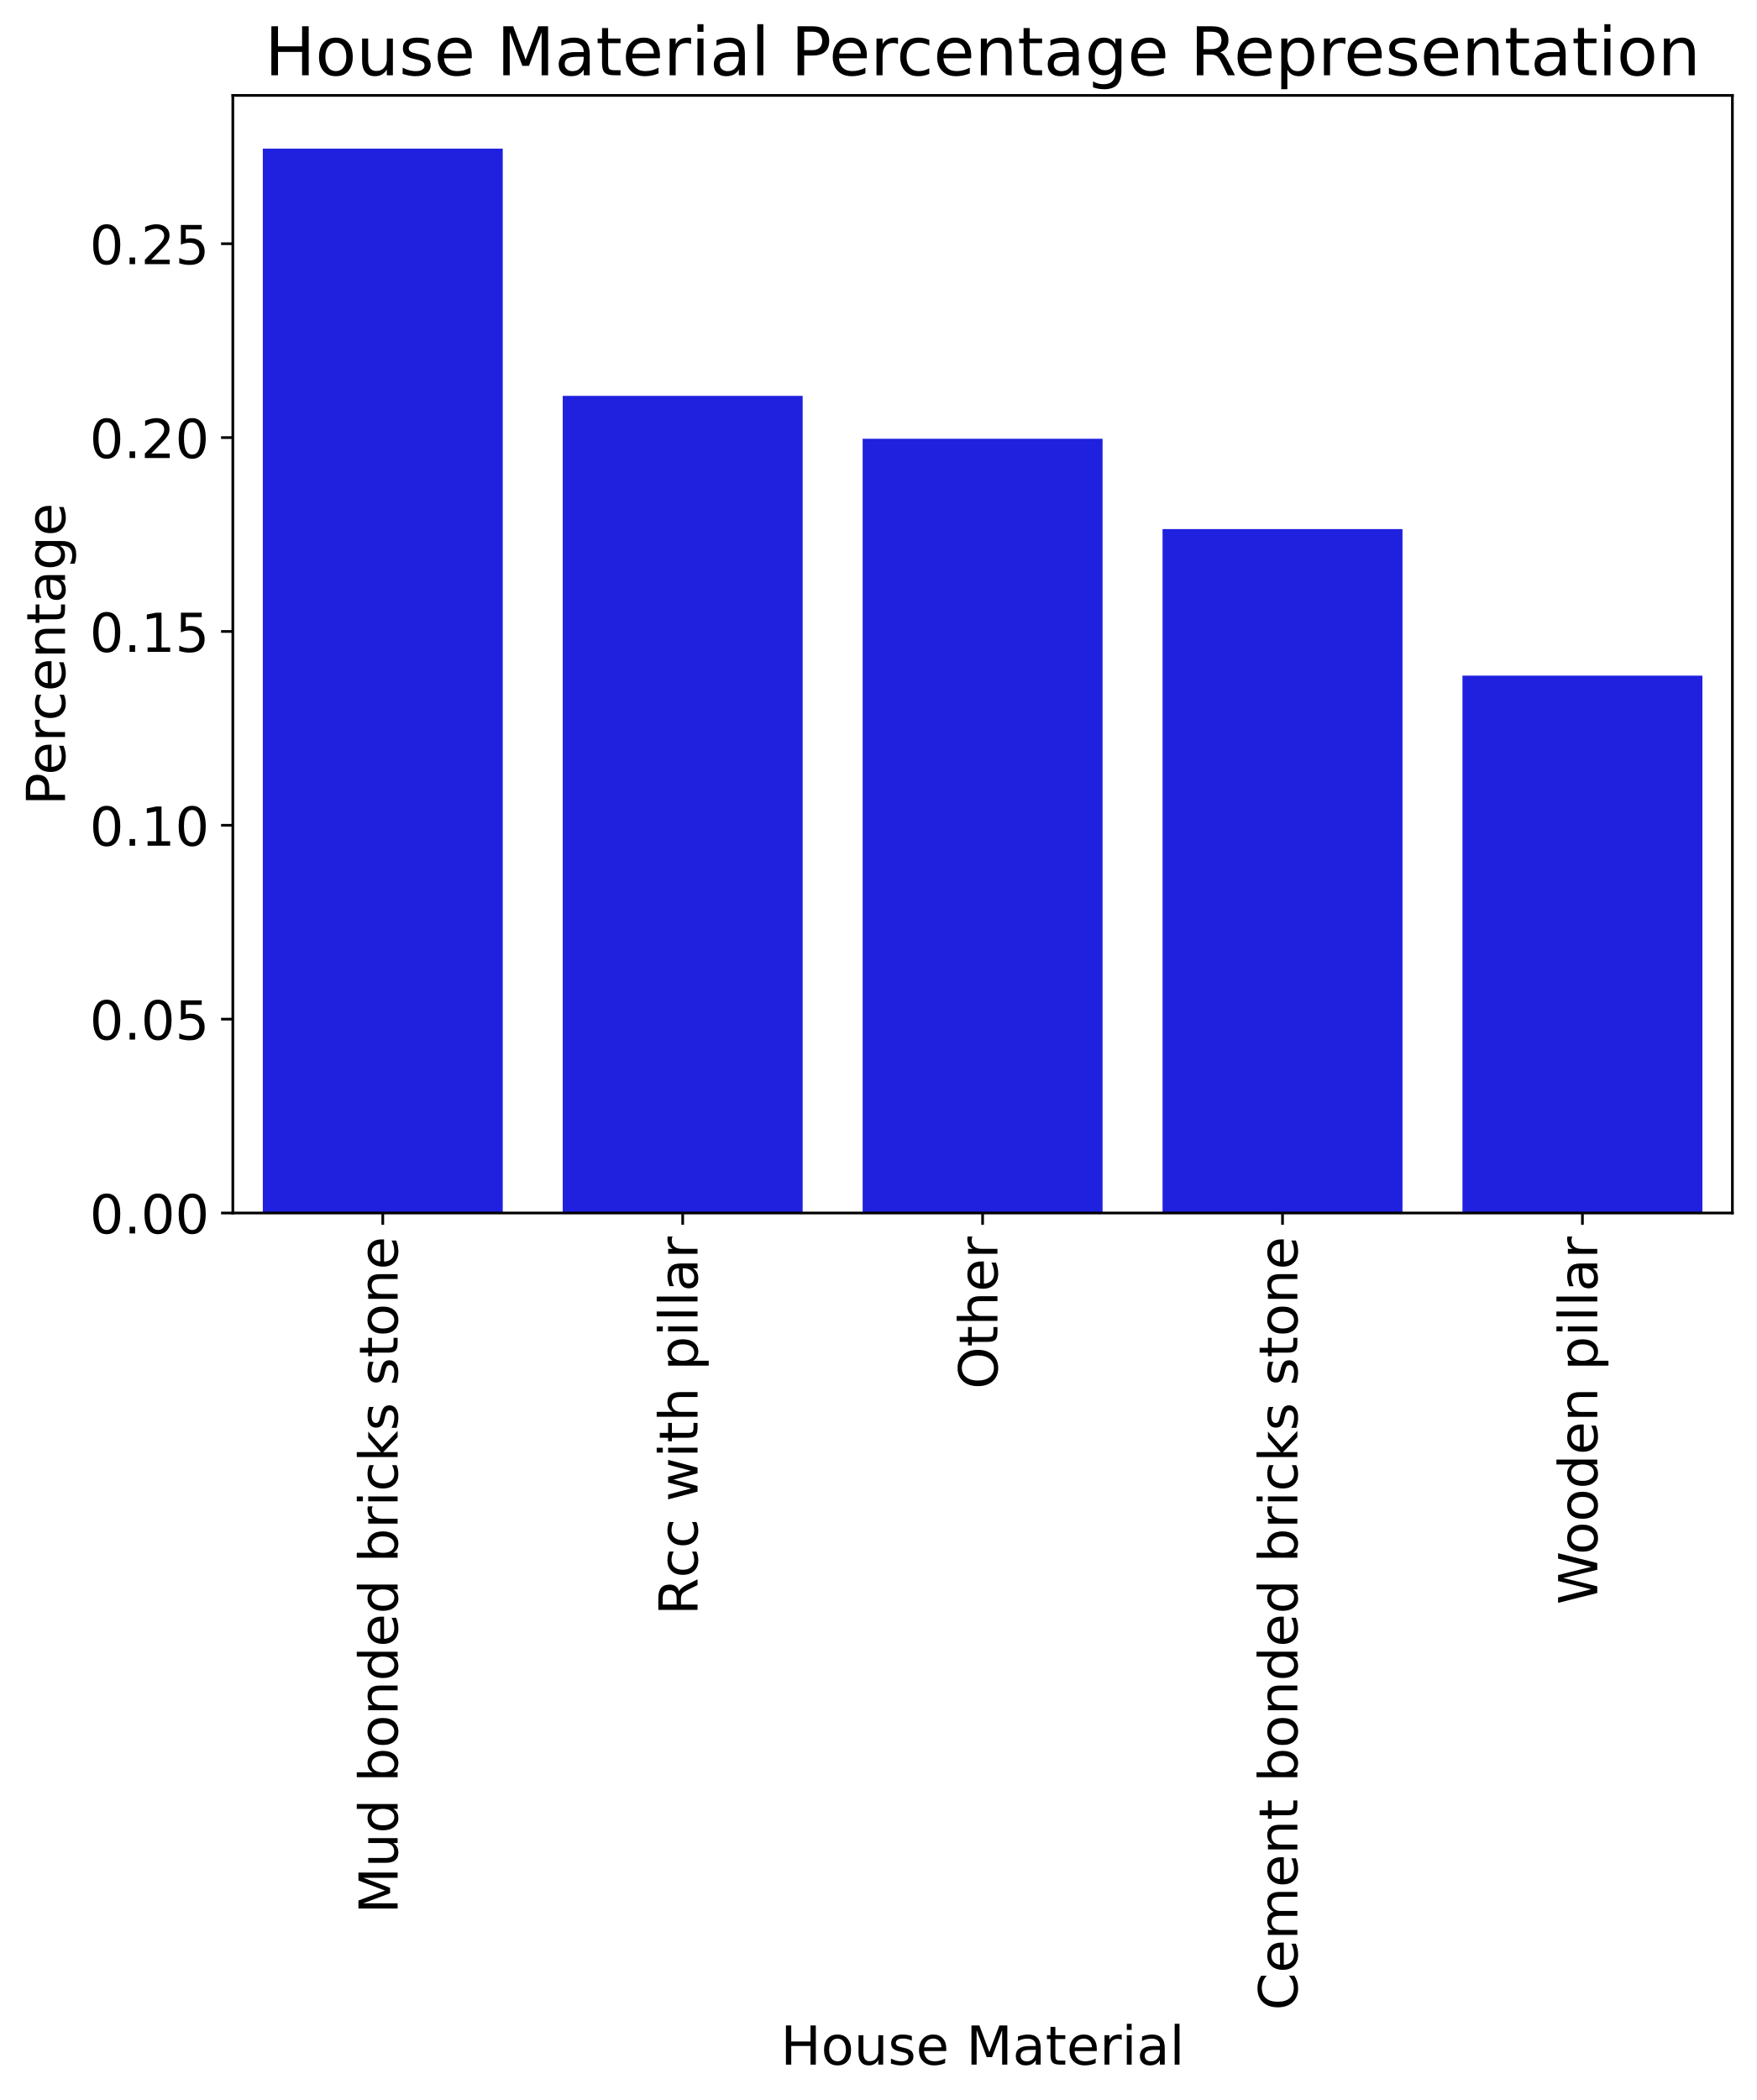
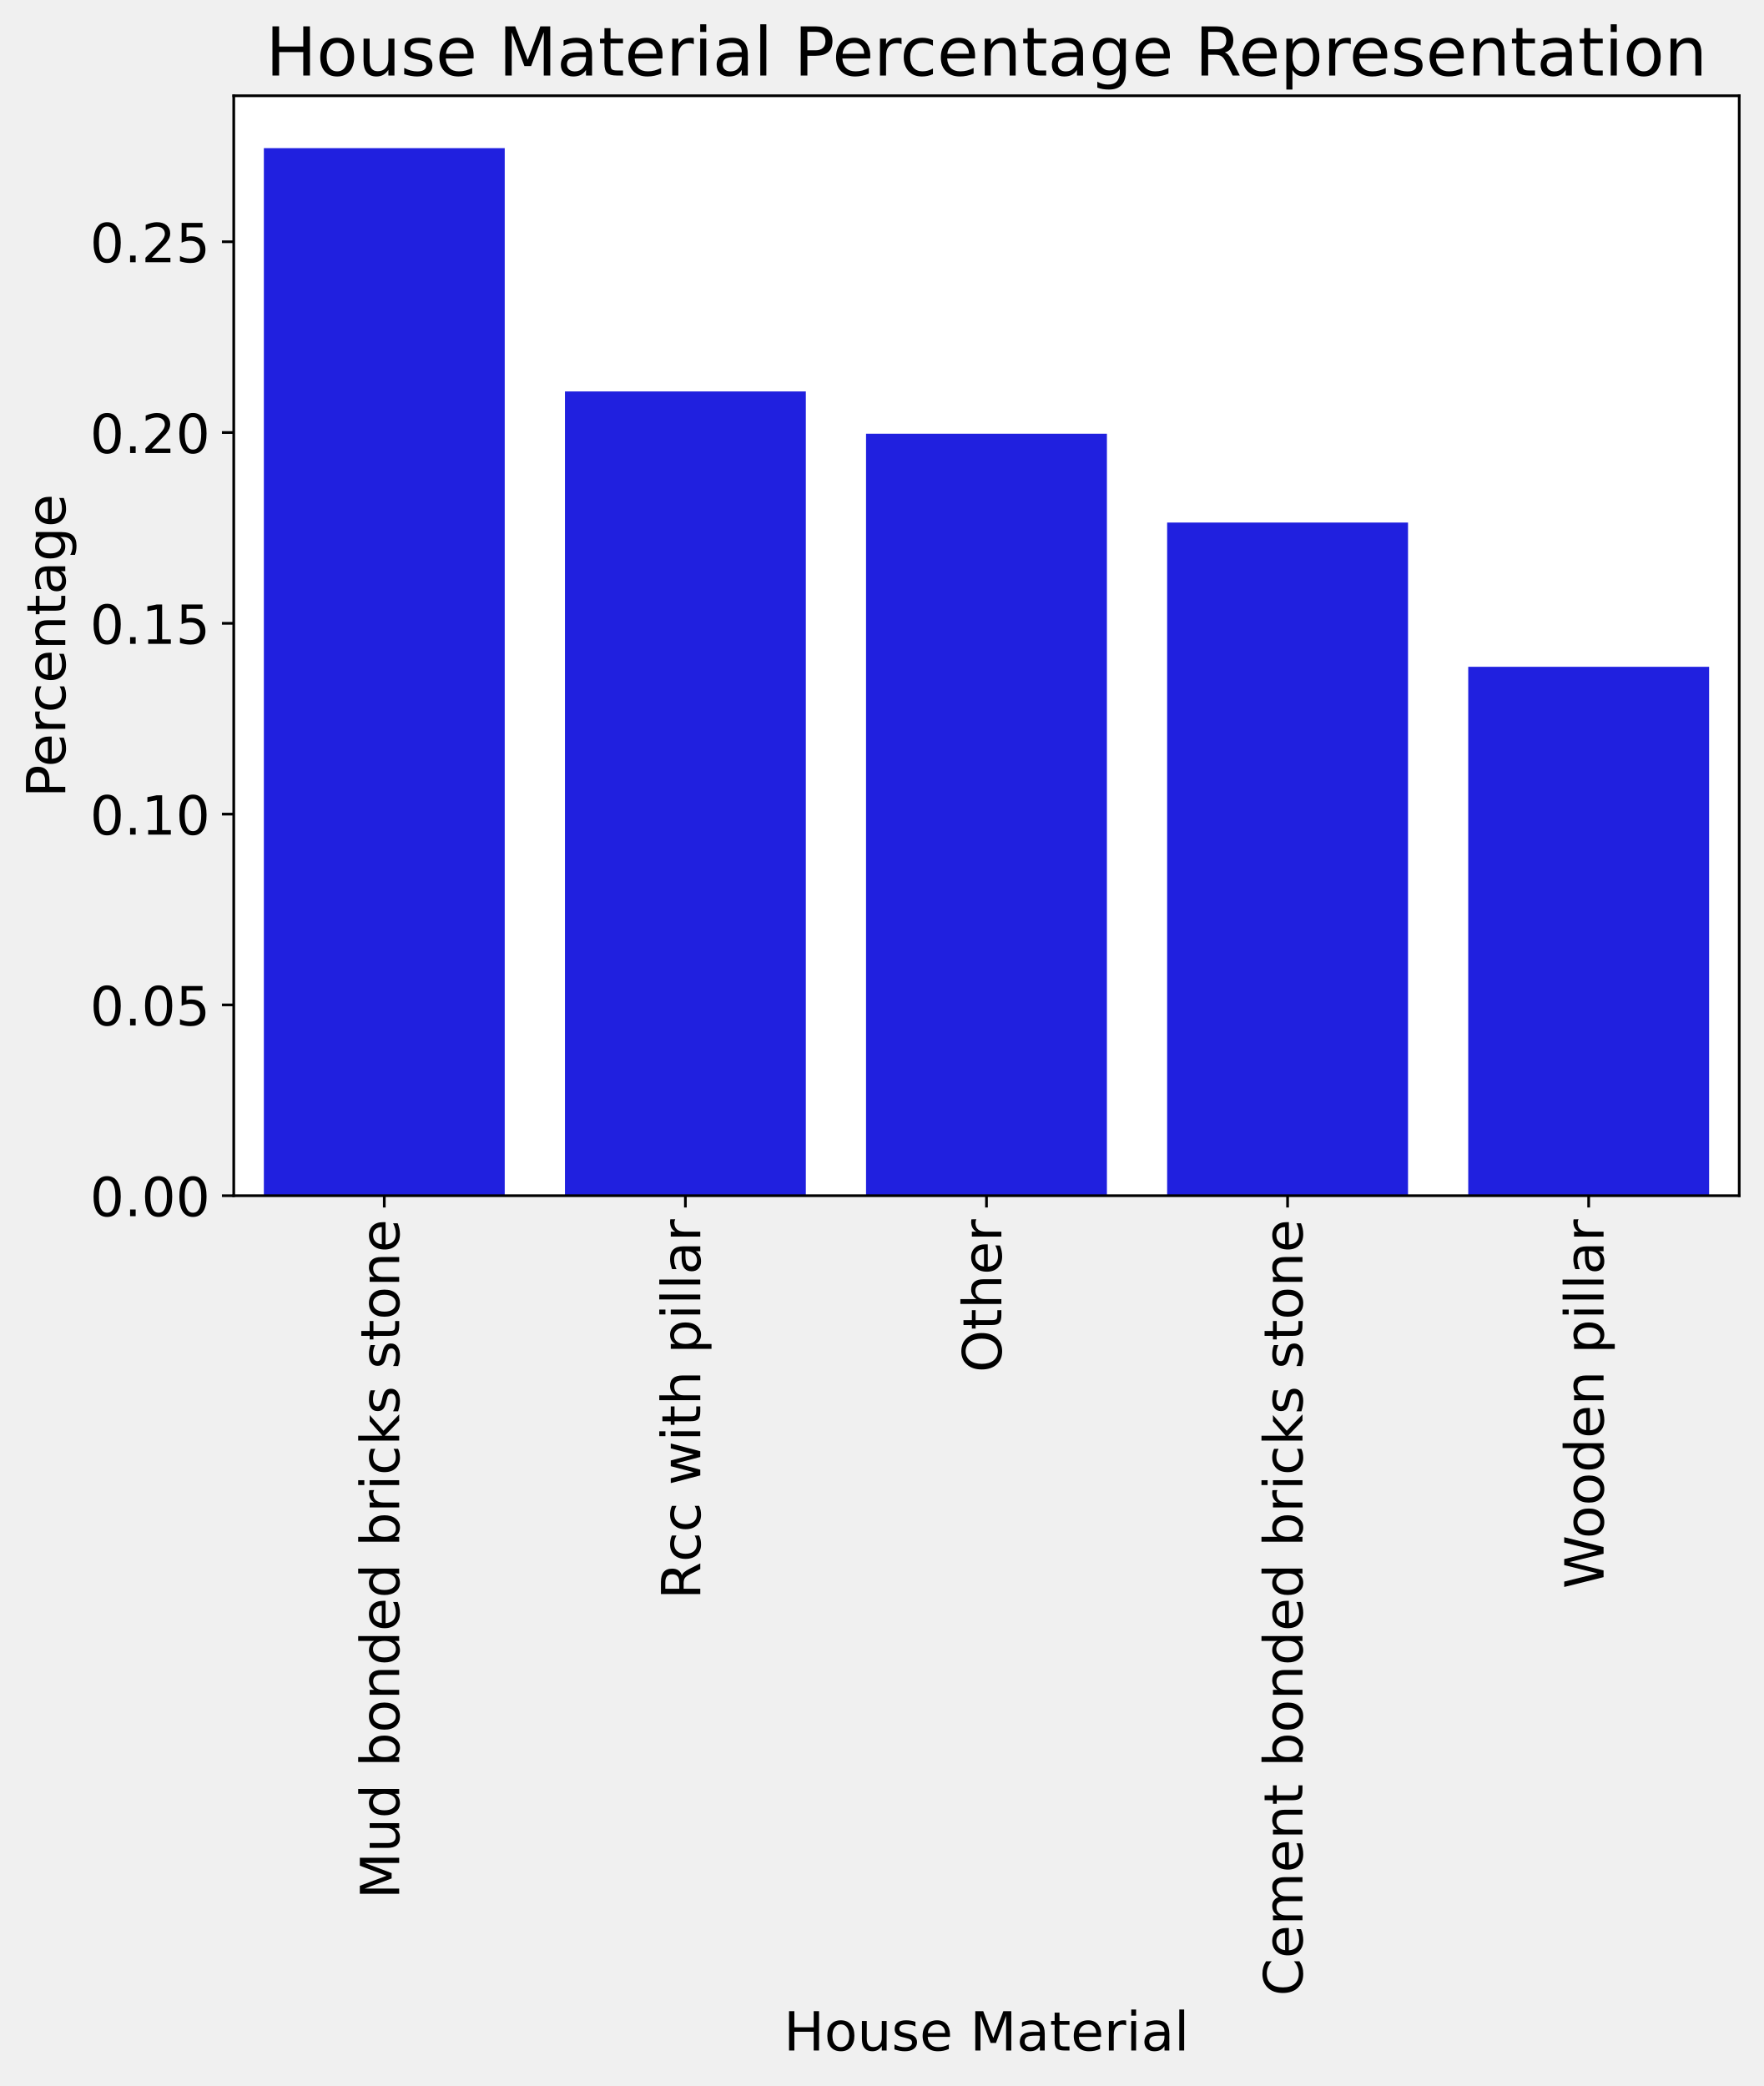
- <svg xmlns="http://www.w3.org/2000/svg" xmlns:xlink="http://www.w3.org/1999/xlink" width="522.91pt" height="625.044pt" viewBox="0 0 522.91 625.044" version="1.1">
+ <svg xmlns="http://www.w3.org/2000/svg" xmlns:xlink="http://www.w3.org/1999/xlink" width="522.91pt" height="618.564pt" viewBox="0 0 522.91 618.564" version="1.1">
  <defs>
    <style type="text/css">*{stroke-linejoin: round; stroke-linecap: butt}</style>
  </defs>
  <g id="figure_1">
    <g id="patch_1">
-       <path d="M 0 625.044 L 522.91 625.044 L 522.91 0 L 0 0 z " style="fill: #ffffff" />
+       <path d="M 0 618.564 L 522.91 618.564 L 522.91 0 L 0 0 L 0 618.564 z " style="fill: none" />
    </g>
    <g id="axes_1">
      <g id="patch_2">
-         <path d="M 69.31 361.037 L 515.71 361.037 L 515.71 28.397 L 69.31 28.397 z " style="fill: #ffffff" />
+         <path d="M 69.31 354.557 L 515.71 354.557 L 515.71 28.397 L 69.31 28.397 z " style="fill: #ffffff" />
      </g>
      <g id="patch_3">
-         <path d="M 78.238 361.037 L 149.662 361.037 L 149.662 44.237 L 78.238 44.237 z " clip-path="url(#p31a1f8be89)" style="fill: #2020df" />
+         <path d="M 78.238 354.557 L 149.662 354.557 L 149.662 43.928 L 78.238 43.928 z " clip-path="url(#p3d942acc6d)" style="fill: #2020df" />
      </g>
      <g id="patch_4">
-         <path d="M 167.518 361.037 L 238.942 361.037 L 238.942 117.819 L 167.518 117.819 z " clip-path="url(#p31a1f8be89)" style="fill: #2020df" />
+         <path d="M 167.518 354.557 L 238.942 354.557 L 238.942 116.077 L 167.518 116.077 z " clip-path="url(#p3d942acc6d)" style="fill: #2020df" />
      </g>
      <g id="patch_5">
-         <path d="M 256.798 361.037 L 328.222 361.037 L 328.222 130.597 L 256.798 130.597 z " clip-path="url(#p31a1f8be89)" style="fill: #2020df" />
+         <path d="M 256.798 354.557 L 328.222 354.557 L 328.222 128.606 L 256.798 128.606 z " clip-path="url(#p3d942acc6d)" style="fill: #2020df" />
      </g>
      <g id="patch_6">
-         <path d="M 346.078 361.037 L 417.502 361.037 L 417.502 157.474 L 346.078 157.474 z " clip-path="url(#p31a1f8be89)" style="fill: #2020df" />
+         <path d="M 346.078 354.557 L 417.502 354.557 L 417.502 154.96 L 346.078 154.96 z " clip-path="url(#p3d942acc6d)" style="fill: #2020df" />
      </g>
      <g id="patch_7">
-         <path d="M 435.358 361.037 L 506.782 361.037 L 506.782 201.095 L 435.358 201.095 z " clip-path="url(#p31a1f8be89)" style="fill: #2020df" />
+         <path d="M 435.358 354.557 L 506.782 354.557 L 506.782 197.73 L 435.358 197.73 z " clip-path="url(#p3d942acc6d)" style="fill: #2020df" />
      </g>
      <g id="matplotlib.axis_1">
        <g id="xtick_1">
          <g id="line2d_1">
            <defs>
-               <path id="mf9c9291abc" d="M 0 0 L 0 3.5 " style="stroke: #000000; stroke-width: 0.8" />
+               <path id="ma2de257afe" d="M 0 0 L 0 3.5 " style="stroke: #000000; stroke-width: 0.8" />
            </defs>
            <g>
-               <use xlink:href="#mf9c9291abc" x="113.95" y="361.037" style="stroke: #000000; stroke-width: 0.8" />
+               <use xlink:href="#ma2de257afe" x="113.95" y="354.557" style="stroke: #000000; stroke-width: 0.8" />
            </g>
          </g>
          <g id="text_1">
-             <g transform="translate(118.365 569.6019)rotate(-90)scale(0.16 -0.16)">
+             <g transform="translate(118.365 563.1219)rotate(-90)scale(0.16 -0.16)">
              <defs>
                <path id="DejaVuSans-4d" d="M 628 4666 L 1569 4666 L 2759 1491 L 3956 4666 L 4897 4666 L 4897 0 L 4281 0 L 4281 4097 L 3078 897 L 2444 897 L 1241 4097 L 1241 0 L 628 0 L 628 4666 z " transform="scale(0.015625)" />
                <path id="DejaVuSans-75" d="M 544 1381 L 544 3500 L 1119 3500 L 1119 1403 Q 1119 906 1312 657 Q 1506 409 1894 409 Q 2359 409 2629 706 Q 2900 1003 2900 1516 L 2900 3500 L 3475 3500 L 3475 0 L 2900 0 L 2900 538 Q 2691 219 2414 64 Q 2138 -91 1772 -91 Q 1169 -91 856 284 Q 544 659 544 1381 z M 1991 3584 L 1991 3584 z " transform="scale(0.015625)" />
                <path id="DejaVuSans-64" d="M 2906 2969 L 2906 4863 L 3481 4863 L 3481 0 L 2906 0 L 2906 525 Q 2725 213 2448 61 Q 2172 -91 1784 -91 Q 1150 -91 751 415 Q 353 922 353 1747 Q 353 2572 751 3078 Q 1150 3584 1784 3584 Q 2172 3584 2448 3432 Q 2725 3281 2906 2969 z M 947 1747 Q 947 1113 1208 752 Q 1469 391 1925 391 Q 2381 391 2643 752 Q 2906 1113 2906 1747 Q 2906 2381 2643 2742 Q 2381 3103 1925 3103 Q 1469 3103 1208 2742 Q 947 2381 947 1747 z " transform="scale(0.015625)" />
                <path id="DejaVuSans-20" transform="scale(0.015625)" />
                <path id="DejaVuSans-62" d="M 3116 1747 Q 3116 2381 2855 2742 Q 2594 3103 2138 3103 Q 1681 3103 1420 2742 Q 1159 2381 1159 1747 Q 1159 1113 1420 752 Q 1681 391 2138 391 Q 2594 391 2855 752 Q 3116 1113 3116 1747 z M 1159 2969 Q 1341 3281 1617 3432 Q 1894 3584 2278 3584 Q 2916 3584 3314 3078 Q 3713 2572 3713 1747 Q 3713 922 3314 415 Q 2916 -91 2278 -91 Q 1894 -91 1617 61 Q 1341 213 1159 525 L 1159 0 L 581 0 L 581 4863 L 1159 4863 L 1159 2969 z " transform="scale(0.015625)" />
                <path id="DejaVuSans-6f" d="M 1959 3097 Q 1497 3097 1228 2736 Q 959 2375 959 1747 Q 959 1119 1226 758 Q 1494 397 1959 397 Q 2419 397 2687 759 Q 2956 1122 2956 1747 Q 2956 2369 2687 2733 Q 2419 3097 1959 3097 z M 1959 3584 Q 2709 3584 3137 3096 Q 3566 2609 3566 1747 Q 3566 888 3137 398 Q 2709 -91 1959 -91 Q 1206 -91 779 398 Q 353 888 353 1747 Q 353 2609 779 3096 Q 1206 3584 1959 3584 z " transform="scale(0.015625)" />
                <path id="DejaVuSans-6e" d="M 3513 2113 L 3513 0 L 2938 0 L 2938 2094 Q 2938 2591 2744 2837 Q 2550 3084 2163 3084 Q 1697 3084 1428 2787 Q 1159 2491 1159 1978 L 1159 0 L 581 0 L 581 3500 L 1159 3500 L 1159 2956 Q 1366 3272 1645 3428 Q 1925 3584 2291 3584 Q 2894 3584 3203 3211 Q 3513 2838 3513 2113 z " transform="scale(0.015625)" />
                <path id="DejaVuSans-65" d="M 3597 1894 L 3597 1613 L 953 1613 Q 991 1019 1311 708 Q 1631 397 2203 397 Q 2534 397 2845 478 Q 3156 559 3463 722 L 3463 178 Q 3153 47 2828 -22 Q 2503 -91 2169 -91 Q 1331 -91 842 396 Q 353 884 353 1716 Q 353 2575 817 3079 Q 1281 3584 2069 3584 Q 2775 3584 3186 3129 Q 3597 2675 3597 1894 z M 3022 2063 Q 3016 2534 2758 2815 Q 2500 3097 2075 3097 Q 1594 3097 1305 2825 Q 1016 2553 972 2059 L 3022 2063 z " transform="scale(0.015625)" />
                <path id="DejaVuSans-72" d="M 2631 2963 Q 2534 3019 2420 3045 Q 2306 3072 2169 3072 Q 1681 3072 1420 2755 Q 1159 2438 1159 1844 L 1159 0 L 581 0 L 581 3500 L 1159 3500 L 1159 2956 Q 1341 3275 1631 3429 Q 1922 3584 2338 3584 Q 2397 3584 2469 3576 Q 2541 3569 2628 3553 L 2631 2963 z " transform="scale(0.015625)" />
                <path id="DejaVuSans-69" d="M 603 3500 L 1178 3500 L 1178 0 L 603 0 L 603 3500 z M 603 4863 L 1178 4863 L 1178 4134 L 603 4134 L 603 4863 z " transform="scale(0.015625)" />
                <path id="DejaVuSans-63" d="M 3122 3366 L 3122 2828 Q 2878 2963 2633 3030 Q 2388 3097 2138 3097 Q 1578 3097 1268 2742 Q 959 2388 959 1747 Q 959 1106 1268 751 Q 1578 397 2138 397 Q 2388 397 2633 464 Q 2878 531 3122 666 L 3122 134 Q 2881 22 2623 -34 Q 2366 -91 2075 -91 Q 1284 -91 818 406 Q 353 903 353 1747 Q 353 2603 823 3093 Q 1294 3584 2113 3584 Q 2378 3584 2631 3529 Q 2884 3475 3122 3366 z " transform="scale(0.015625)" />
                <path id="DejaVuSans-6b" d="M 581 4863 L 1159 4863 L 1159 1991 L 2875 3500 L 3609 3500 L 1753 1863 L 3688 0 L 2938 0 L 1159 1709 L 1159 0 L 581 0 L 581 4863 z " transform="scale(0.015625)" />
                <path id="DejaVuSans-73" d="M 2834 3397 L 2834 2853 Q 2591 2978 2328 3040 Q 2066 3103 1784 3103 Q 1356 3103 1142 2972 Q 928 2841 928 2578 Q 928 2378 1081 2264 Q 1234 2150 1697 2047 L 1894 2003 Q 2506 1872 2764 1633 Q 3022 1394 3022 966 Q 3022 478 2636 193 Q 2250 -91 1575 -91 Q 1294 -91 989 -36 Q 684 19 347 128 L 347 722 Q 666 556 975 473 Q 1284 391 1588 391 Q 1994 391 2212 530 Q 2431 669 2431 922 Q 2431 1156 2273 1281 Q 2116 1406 1581 1522 L 1381 1569 Q 847 1681 609 1914 Q 372 2147 372 2553 Q 372 3047 722 3315 Q 1072 3584 1716 3584 Q 2034 3584 2315 3537 Q 2597 3491 2834 3397 z " transform="scale(0.015625)" />
                <path id="DejaVuSans-74" d="M 1172 4494 L 1172 3500 L 2356 3500 L 2356 3053 L 1172 3053 L 1172 1153 Q 1172 725 1289 603 Q 1406 481 1766 481 L 2356 481 L 2356 0 L 1766 0 Q 1100 0 847 248 Q 594 497 594 1153 L 594 3053 L 172 3053 L 172 3500 L 594 3500 L 594 4494 L 1172 4494 z " transform="scale(0.015625)" />
              </defs>
              <use xlink:href="#DejaVuSans-4d" />
              <use xlink:href="#DejaVuSans-75" x="86.279" />
              <use xlink:href="#DejaVuSans-64" x="149.658" />
              <use xlink:href="#DejaVuSans-20" x="213.135" />
              <use xlink:href="#DejaVuSans-62" x="244.922" />
              <use xlink:href="#DejaVuSans-6f" x="308.398" />
              <use xlink:href="#DejaVuSans-6e" x="369.58" />
              <use xlink:href="#DejaVuSans-64" x="432.959" />
              <use xlink:href="#DejaVuSans-65" x="496.436" />
              <use xlink:href="#DejaVuSans-64" x="557.959" />
              <use xlink:href="#DejaVuSans-20" x="621.436" />
              <use xlink:href="#DejaVuSans-62" x="653.223" />
              <use xlink:href="#DejaVuSans-72" x="716.699" />
              <use xlink:href="#DejaVuSans-69" x="757.812" />
              <use xlink:href="#DejaVuSans-63" x="785.596" />
              <use xlink:href="#DejaVuSans-6b" x="840.576" />
              <use xlink:href="#DejaVuSans-73" x="898.486" />
              <use xlink:href="#DejaVuSans-20" x="950.586" />
              <use xlink:href="#DejaVuSans-73" x="982.373" />
              <use xlink:href="#DejaVuSans-74" x="1034.473" />
              <use xlink:href="#DejaVuSans-6f" x="1073.682" />
              <use xlink:href="#DejaVuSans-6e" x="1134.863" />
              <use xlink:href="#DejaVuSans-65" x="1198.242" />
            </g>
          </g>
        </g>
        <g id="xtick_2">
          <g id="line2d_2">
            <g>
-               <use xlink:href="#mf9c9291abc" x="203.23" y="361.037" style="stroke: #000000; stroke-width: 0.8" />
+               <use xlink:href="#ma2de257afe" x="203.23" y="354.557" style="stroke: #000000; stroke-width: 0.8" />
            </g>
          </g>
          <g id="text_2">
-             <g transform="translate(207.645 480.7369)rotate(-90)scale(0.16 -0.16)">
+             <g transform="translate(207.645 474.2569)rotate(-90)scale(0.16 -0.16)">
              <defs>
                <path id="DejaVuSans-52" d="M 2841 2188 Q 3044 2119 3236 1894 Q 3428 1669 3622 1275 L 4263 0 L 3584 0 L 2988 1197 Q 2756 1666 2539 1819 Q 2322 1972 1947 1972 L 1259 1972 L 1259 0 L 628 0 L 628 4666 L 2053 4666 Q 2853 4666 3247 4331 Q 3641 3997 3641 3322 Q 3641 2881 3436 2590 Q 3231 2300 2841 2188 z M 1259 4147 L 1259 2491 L 2053 2491 Q 2509 2491 2742 2702 Q 2975 2913 2975 3322 Q 2975 3731 2742 3939 Q 2509 4147 2053 4147 L 1259 4147 z " transform="scale(0.015625)" />
                <path id="DejaVuSans-77" d="M 269 3500 L 844 3500 L 1563 769 L 2278 3500 L 2956 3500 L 3675 769 L 4391 3500 L 4966 3500 L 4050 0 L 3372 0 L 2619 2869 L 1863 0 L 1184 0 L 269 3500 z " transform="scale(0.015625)" />
                <path id="DejaVuSans-68" d="M 3513 2113 L 3513 0 L 2938 0 L 2938 2094 Q 2938 2591 2744 2837 Q 2550 3084 2163 3084 Q 1697 3084 1428 2787 Q 1159 2491 1159 1978 L 1159 0 L 581 0 L 581 4863 L 1159 4863 L 1159 2956 Q 1366 3272 1645 3428 Q 1925 3584 2291 3584 Q 2894 3584 3203 3211 Q 3513 2838 3513 2113 z " transform="scale(0.015625)" />
                <path id="DejaVuSans-70" d="M 1159 525 L 1159 -1331 L 581 -1331 L 581 3500 L 1159 3500 L 1159 2969 Q 1341 3281 1617 3432 Q 1894 3584 2278 3584 Q 2916 3584 3314 3078 Q 3713 2572 3713 1747 Q 3713 922 3314 415 Q 2916 -91 2278 -91 Q 1894 -91 1617 61 Q 1341 213 1159 525 z M 3116 1747 Q 3116 2381 2855 2742 Q 2594 3103 2138 3103 Q 1681 3103 1420 2742 Q 1159 2381 1159 1747 Q 1159 1113 1420 752 Q 1681 391 2138 391 Q 2594 391 2855 752 Q 3116 1113 3116 1747 z " transform="scale(0.015625)" />
                <path id="DejaVuSans-6c" d="M 603 4863 L 1178 4863 L 1178 0 L 603 0 L 603 4863 z " transform="scale(0.015625)" />
                <path id="DejaVuSans-61" d="M 2194 1759 Q 1497 1759 1228 1600 Q 959 1441 959 1056 Q 959 750 1161 570 Q 1363 391 1709 391 Q 2188 391 2477 730 Q 2766 1069 2766 1631 L 2766 1759 L 2194 1759 z M 3341 1997 L 3341 0 L 2766 0 L 2766 531 Q 2569 213 2275 61 Q 1981 -91 1556 -91 Q 1019 -91 701 211 Q 384 513 384 1019 Q 384 1609 779 1909 Q 1175 2209 1959 2209 L 2766 2209 L 2766 2266 Q 2766 2663 2505 2880 Q 2244 3097 1772 3097 Q 1472 3097 1187 3025 Q 903 2953 641 2809 L 641 3341 Q 956 3463 1253 3523 Q 1550 3584 1831 3584 Q 2591 3584 2966 3190 Q 3341 2797 3341 1997 z " transform="scale(0.015625)" />
              </defs>
              <use xlink:href="#DejaVuSans-52" />
              <use xlink:href="#DejaVuSans-63" x="69.482" />
              <use xlink:href="#DejaVuSans-63" x="124.463" />
              <use xlink:href="#DejaVuSans-20" x="179.443" />
              <use xlink:href="#DejaVuSans-77" x="211.23" />
              <use xlink:href="#DejaVuSans-69" x="293.018" />
              <use xlink:href="#DejaVuSans-74" x="320.801" />
              <use xlink:href="#DejaVuSans-68" x="360.01" />
              <use xlink:href="#DejaVuSans-20" x="423.389" />
              <use xlink:href="#DejaVuSans-70" x="455.176" />
              <use xlink:href="#DejaVuSans-69" x="518.652" />
              <use xlink:href="#DejaVuSans-6c" x="546.436" />
              <use xlink:href="#DejaVuSans-6c" x="574.219" />
              <use xlink:href="#DejaVuSans-61" x="602.002" />
              <use xlink:href="#DejaVuSans-72" x="663.281" />
            </g>
          </g>
        </g>
        <g id="xtick_3">
          <g id="line2d_3">
            <g>
-               <use xlink:href="#mf9c9291abc" x="292.51" y="361.037" style="stroke: #000000; stroke-width: 0.8" />
+               <use xlink:href="#ma2de257afe" x="292.51" y="354.557" style="stroke: #000000; stroke-width: 0.8" />
            </g>
          </g>
          <g id="text_3">
-             <g transform="translate(296.925 413.4669)rotate(-90)scale(0.16 -0.16)">
+             <g transform="translate(296.925 406.9869)rotate(-90)scale(0.16 -0.16)">
              <defs>
                <path id="DejaVuSans-4f" d="M 2522 4238 Q 1834 4238 1429 3725 Q 1025 3213 1025 2328 Q 1025 1447 1429 934 Q 1834 422 2522 422 Q 3209 422 3611 934 Q 4013 1447 4013 2328 Q 4013 3213 3611 3725 Q 3209 4238 2522 4238 z M 2522 4750 Q 3503 4750 4090 4092 Q 4678 3434 4678 2328 Q 4678 1225 4090 567 Q 3503 -91 2522 -91 Q 1538 -91 948 565 Q 359 1222 359 2328 Q 359 3434 948 4092 Q 1538 4750 2522 4750 z " transform="scale(0.015625)" />
              </defs>
              <use xlink:href="#DejaVuSans-4f" />
              <use xlink:href="#DejaVuSans-74" x="78.711" />
              <use xlink:href="#DejaVuSans-68" x="117.92" />
              <use xlink:href="#DejaVuSans-65" x="181.299" />
              <use xlink:href="#DejaVuSans-72" x="242.822" />
            </g>
          </g>
        </g>
        <g id="xtick_4">
          <g id="line2d_4">
            <g>
-               <use xlink:href="#mf9c9291abc" x="381.79" y="361.037" style="stroke: #000000; stroke-width: 0.8" />
+               <use xlink:href="#ma2de257afe" x="381.79" y="354.557" style="stroke: #000000; stroke-width: 0.8" />
            </g>
          </g>
          <g id="text_4">
-             <g transform="translate(386.205 598.3594)rotate(-90)scale(0.16 -0.16)">
+             <g transform="translate(386.205 591.8794)rotate(-90)scale(0.16 -0.16)">
              <defs>
                <path id="DejaVuSans-43" d="M 4122 4306 L 4122 3641 Q 3803 3938 3442 4084 Q 3081 4231 2675 4231 Q 1875 4231 1450 3742 Q 1025 3253 1025 2328 Q 1025 1406 1450 917 Q 1875 428 2675 428 Q 3081 428 3442 575 Q 3803 722 4122 1019 L 4122 359 Q 3791 134 3420 21 Q 3050 -91 2638 -91 Q 1578 -91 968 557 Q 359 1206 359 2328 Q 359 3453 968 4101 Q 1578 4750 2638 4750 Q 3056 4750 3426 4639 Q 3797 4528 4122 4306 z " transform="scale(0.015625)" />
                <path id="DejaVuSans-6d" d="M 3328 2828 Q 3544 3216 3844 3400 Q 4144 3584 4550 3584 Q 5097 3584 5394 3201 Q 5691 2819 5691 2113 L 5691 0 L 5113 0 L 5113 2094 Q 5113 2597 4934 2840 Q 4756 3084 4391 3084 Q 3944 3084 3684 2787 Q 3425 2491 3425 1978 L 3425 0 L 2847 0 L 2847 2094 Q 2847 2600 2669 2842 Q 2491 3084 2119 3084 Q 1678 3084 1418 2786 Q 1159 2488 1159 1978 L 1159 0 L 581 0 L 581 3500 L 1159 3500 L 1159 2956 Q 1356 3278 1631 3431 Q 1906 3584 2284 3584 Q 2666 3584 2933 3390 Q 3200 3197 3328 2828 z " transform="scale(0.015625)" />
              </defs>
              <use xlink:href="#DejaVuSans-43" />
              <use xlink:href="#DejaVuSans-65" x="69.824" />
              <use xlink:href="#DejaVuSans-6d" x="131.348" />
              <use xlink:href="#DejaVuSans-65" x="228.76" />
              <use xlink:href="#DejaVuSans-6e" x="290.283" />
              <use xlink:href="#DejaVuSans-74" x="353.662" />
              <use xlink:href="#DejaVuSans-20" x="392.871" />
              <use xlink:href="#DejaVuSans-62" x="424.658" />
              <use xlink:href="#DejaVuSans-6f" x="488.135" />
              <use xlink:href="#DejaVuSans-6e" x="549.316" />
              <use xlink:href="#DejaVuSans-64" x="612.695" />
              <use xlink:href="#DejaVuSans-65" x="676.172" />
              <use xlink:href="#DejaVuSans-64" x="737.695" />
              <use xlink:href="#DejaVuSans-20" x="801.172" />
              <use xlink:href="#DejaVuSans-62" x="832.959" />
              <use xlink:href="#DejaVuSans-72" x="896.436" />
              <use xlink:href="#DejaVuSans-69" x="937.549" />
              <use xlink:href="#DejaVuSans-63" x="965.332" />
              <use xlink:href="#DejaVuSans-6b" x="1020.312" />
              <use xlink:href="#DejaVuSans-73" x="1078.223" />
              <use xlink:href="#DejaVuSans-20" x="1130.322" />
              <use xlink:href="#DejaVuSans-73" x="1162.109" />
              <use xlink:href="#DejaVuSans-74" x="1214.209" />
              <use xlink:href="#DejaVuSans-6f" x="1253.418" />
              <use xlink:href="#DejaVuSans-6e" x="1314.6" />
              <use xlink:href="#DejaVuSans-65" x="1377.979" />
            </g>
          </g>
        </g>
        <g id="xtick_5">
          <g id="line2d_5">
            <g>
-               <use xlink:href="#mf9c9291abc" x="471.07" y="361.037" style="stroke: #000000; stroke-width: 0.8" />
+               <use xlink:href="#ma2de257afe" x="471.07" y="354.557" style="stroke: #000000; stroke-width: 0.8" />
            </g>
          </g>
          <g id="text_5">
-             <g transform="translate(475.485 477.5994)rotate(-90)scale(0.16 -0.16)">
+             <g transform="translate(475.485 471.1194)rotate(-90)scale(0.16 -0.16)">
              <defs>
                <path id="DejaVuSans-57" d="M 213 4666 L 850 4666 L 1831 722 L 2809 4666 L 3519 4666 L 4500 722 L 5478 4666 L 6119 4666 L 4947 0 L 4153 0 L 3169 4050 L 2175 0 L 1381 0 L 213 4666 z " transform="scale(0.015625)" />
              </defs>
              <use xlink:href="#DejaVuSans-57" />
              <use xlink:href="#DejaVuSans-6f" x="93.002" />
              <use xlink:href="#DejaVuSans-6f" x="154.184" />
              <use xlink:href="#DejaVuSans-64" x="215.365" />
              <use xlink:href="#DejaVuSans-65" x="278.842" />
              <use xlink:href="#DejaVuSans-6e" x="340.365" />
              <use xlink:href="#DejaVuSans-20" x="403.744" />
              <use xlink:href="#DejaVuSans-70" x="435.531" />
              <use xlink:href="#DejaVuSans-69" x="499.008" />
              <use xlink:href="#DejaVuSans-6c" x="526.791" />
              <use xlink:href="#DejaVuSans-6c" x="554.574" />
              <use xlink:href="#DejaVuSans-61" x="582.357" />
              <use xlink:href="#DejaVuSans-72" x="643.637" />
            </g>
          </g>
        </g>
        <g id="text_6">
-           <g transform="translate(232.3963 614.5169)scale(0.16 -0.16)">
+           <g transform="translate(232.3963 608.0369)scale(0.16 -0.16)">
            <defs>
              <path id="DejaVuSans-48" d="M 628 4666 L 1259 4666 L 1259 2753 L 3553 2753 L 3553 4666 L 4184 4666 L 4184 0 L 3553 0 L 3553 2222 L 1259 2222 L 1259 0 L 628 0 L 628 4666 z " transform="scale(0.015625)" />
            </defs>
            <use xlink:href="#DejaVuSans-48" />
            <use xlink:href="#DejaVuSans-6f" x="75.195" />
            <use xlink:href="#DejaVuSans-75" x="136.377" />
            <use xlink:href="#DejaVuSans-73" x="199.756" />
            <use xlink:href="#DejaVuSans-65" x="251.855" />
            <use xlink:href="#DejaVuSans-20" x="313.379" />
            <use xlink:href="#DejaVuSans-4d" x="345.166" />
            <use xlink:href="#DejaVuSans-61" x="431.445" />
            <use xlink:href="#DejaVuSans-74" x="492.725" />
            <use xlink:href="#DejaVuSans-65" x="531.934" />
            <use xlink:href="#DejaVuSans-72" x="593.457" />
            <use xlink:href="#DejaVuSans-69" x="634.57" />
            <use xlink:href="#DejaVuSans-61" x="662.354" />
            <use xlink:href="#DejaVuSans-6c" x="723.633" />
          </g>
        </g>
      </g>
      <g id="matplotlib.axis_2">
        <g id="ytick_1">
          <g id="line2d_6">
            <defs>
-               <path id="me3358b2ece" d="M 0 0 L -3.5 0 " style="stroke: #000000; stroke-width: 0.8" />
+               <path id="m10c93abd66" d="M 0 0 L -3.5 0 " style="stroke: #000000; stroke-width: 0.8" />
            </defs>
            <g>
-               <use xlink:href="#me3358b2ece" x="69.31" y="361.037" style="stroke: #000000; stroke-width: 0.8" />
+               <use xlink:href="#m10c93abd66" x="69.31" y="354.557" style="stroke: #000000; stroke-width: 0.8" />
            </g>
          </g>
          <g id="text_7">
-             <g transform="translate(26.685 367.1156)scale(0.16 -0.16)">
+             <g transform="translate(26.685 360.6356)scale(0.16 -0.16)">
              <defs>
                <path id="DejaVuSans-30" d="M 2034 4250 Q 1547 4250 1301 3770 Q 1056 3291 1056 2328 Q 1056 1369 1301 889 Q 1547 409 2034 409 Q 2525 409 2770 889 Q 3016 1369 3016 2328 Q 3016 3291 2770 3770 Q 2525 4250 2034 4250 z M 2034 4750 Q 2819 4750 3233 4129 Q 3647 3509 3647 2328 Q 3647 1150 3233 529 Q 2819 -91 2034 -91 Q 1250 -91 836 529 Q 422 1150 422 2328 Q 422 3509 836 4129 Q 1250 4750 2034 4750 z " transform="scale(0.015625)" />
                <path id="DejaVuSans-2e" d="M 684 794 L 1344 794 L 1344 0 L 684 0 L 684 794 z " transform="scale(0.015625)" />
              </defs>
              <use xlink:href="#DejaVuSans-30" />
              <use xlink:href="#DejaVuSans-2e" x="63.623" />
              <use xlink:href="#DejaVuSans-30" x="95.41" />
              <use xlink:href="#DejaVuSans-30" x="159.033" />
            </g>
          </g>
        </g>
        <g id="ytick_2">
          <g id="line2d_7">
            <g>
-               <use xlink:href="#me3358b2ece" x="69.31" y="303.339" style="stroke: #000000; stroke-width: 0.8" />
+               <use xlink:href="#m10c93abd66" x="69.31" y="297.983" style="stroke: #000000; stroke-width: 0.8" />
            </g>
          </g>
          <g id="text_8">
-             <g transform="translate(26.685 309.4175)scale(0.16 -0.16)">
+             <g transform="translate(26.685 304.0615)scale(0.16 -0.16)">
              <defs>
                <path id="DejaVuSans-35" d="M 691 4666 L 3169 4666 L 3169 4134 L 1269 4134 L 1269 2991 Q 1406 3038 1543 3061 Q 1681 3084 1819 3084 Q 2600 3084 3056 2656 Q 3513 2228 3513 1497 Q 3513 744 3044 326 Q 2575 -91 1722 -91 Q 1428 -91 1123 -41 Q 819 9 494 109 L 494 744 Q 775 591 1075 516 Q 1375 441 1709 441 Q 2250 441 2565 725 Q 2881 1009 2881 1497 Q 2881 1984 2565 2268 Q 2250 2553 1709 2553 Q 1456 2553 1204 2497 Q 953 2441 691 2322 L 691 4666 z " transform="scale(0.015625)" />
              </defs>
              <use xlink:href="#DejaVuSans-30" />
              <use xlink:href="#DejaVuSans-2e" x="63.623" />
              <use xlink:href="#DejaVuSans-30" x="95.41" />
              <use xlink:href="#DejaVuSans-35" x="159.033" />
            </g>
          </g>
        </g>
        <g id="ytick_3">
          <g id="line2d_8">
            <g>
-               <use xlink:href="#me3358b2ece" x="69.31" y="245.641" style="stroke: #000000; stroke-width: 0.8" />
+               <use xlink:href="#m10c93abd66" x="69.31" y="241.409" style="stroke: #000000; stroke-width: 0.8" />
            </g>
          </g>
          <g id="text_9">
-             <g transform="translate(26.685 251.7194)scale(0.16 -0.16)">
+             <g transform="translate(26.685 247.4873)scale(0.16 -0.16)">
              <defs>
                <path id="DejaVuSans-31" d="M 794 531 L 1825 531 L 1825 4091 L 703 3866 L 703 4441 L 1819 4666 L 2450 4666 L 2450 531 L 3481 531 L 3481 0 L 794 0 L 794 531 z " transform="scale(0.015625)" />
              </defs>
              <use xlink:href="#DejaVuSans-30" />
              <use xlink:href="#DejaVuSans-2e" x="63.623" />
              <use xlink:href="#DejaVuSans-31" x="95.41" />
              <use xlink:href="#DejaVuSans-30" x="159.033" />
            </g>
          </g>
        </g>
        <g id="ytick_4">
          <g id="line2d_9">
            <g>
-               <use xlink:href="#me3358b2ece" x="69.31" y="187.942" style="stroke: #000000; stroke-width: 0.8" />
+               <use xlink:href="#m10c93abd66" x="69.31" y="184.834" style="stroke: #000000; stroke-width: 0.8" />
            </g>
          </g>
          <g id="text_10">
-             <g transform="translate(26.685 194.0212)scale(0.16 -0.16)">
+             <g transform="translate(26.685 190.9132)scale(0.16 -0.16)">
              <use xlink:href="#DejaVuSans-30" />
              <use xlink:href="#DejaVuSans-2e" x="63.623" />
              <use xlink:href="#DejaVuSans-31" x="95.41" />
              <use xlink:href="#DejaVuSans-35" x="159.033" />
            </g>
          </g>
        </g>
        <g id="ytick_5">
          <g id="line2d_10">
            <g>
-               <use xlink:href="#me3358b2ece" x="69.31" y="130.244" style="stroke: #000000; stroke-width: 0.8" />
+               <use xlink:href="#m10c93abd66" x="69.31" y="128.26" style="stroke: #000000; stroke-width: 0.8" />
            </g>
          </g>
          <g id="text_11">
-             <g transform="translate(26.685 136.3231)scale(0.16 -0.16)">
+             <g transform="translate(26.685 134.339)scale(0.16 -0.16)">
              <defs>
                <path id="DejaVuSans-32" d="M 1228 531 L 3431 531 L 3431 0 L 469 0 L 469 531 Q 828 903 1448 1529 Q 2069 2156 2228 2338 Q 2531 2678 2651 2914 Q 2772 3150 2772 3378 Q 2772 3750 2511 3984 Q 2250 4219 1831 4219 Q 1534 4219 1204 4116 Q 875 4013 500 3803 L 500 4441 Q 881 4594 1212 4672 Q 1544 4750 1819 4750 Q 2544 4750 2975 4387 Q 3406 4025 3406 3419 Q 3406 3131 3298 2873 Q 3191 2616 2906 2266 Q 2828 2175 2409 1742 Q 1991 1309 1228 531 z " transform="scale(0.015625)" />
              </defs>
              <use xlink:href="#DejaVuSans-30" />
              <use xlink:href="#DejaVuSans-2e" x="63.623" />
              <use xlink:href="#DejaVuSans-32" x="95.41" />
              <use xlink:href="#DejaVuSans-30" x="159.033" />
            </g>
          </g>
        </g>
        <g id="ytick_6">
          <g id="line2d_11">
            <g>
-               <use xlink:href="#me3358b2ece" x="69.31" y="72.546" style="stroke: #000000; stroke-width: 0.8" />
+               <use xlink:href="#m10c93abd66" x="69.31" y="71.686" style="stroke: #000000; stroke-width: 0.8" />
            </g>
          </g>
          <g id="text_12">
-             <g transform="translate(26.685 78.62494)scale(0.16 -0.16)">
+             <g transform="translate(26.685 77.76489)scale(0.16 -0.16)">
              <use xlink:href="#DejaVuSans-30" />
              <use xlink:href="#DejaVuSans-2e" x="63.623" />
              <use xlink:href="#DejaVuSans-32" x="95.41" />
              <use xlink:href="#DejaVuSans-35" x="159.033" />
            </g>
          </g>
        </g>
        <g id="text_13">
-           <g transform="translate(19.3575 239.7131)rotate(-90)scale(0.16 -0.16)">
+           <g transform="translate(19.3575 236.4731)rotate(-90)scale(0.16 -0.16)">
            <defs>
              <path id="DejaVuSans-50" d="M 1259 4147 L 1259 2394 L 2053 2394 Q 2494 2394 2734 2622 Q 2975 2850 2975 3272 Q 2975 3691 2734 3919 Q 2494 4147 2053 4147 L 1259 4147 z M 628 4666 L 2053 4666 Q 2838 4666 3239 4311 Q 3641 3956 3641 3272 Q 3641 2581 3239 2228 Q 2838 1875 2053 1875 L 1259 1875 L 1259 0 L 628 0 L 628 4666 z " transform="scale(0.015625)" />
              <path id="DejaVuSans-67" d="M 2906 1791 Q 2906 2416 2648 2759 Q 2391 3103 1925 3103 Q 1463 3103 1205 2759 Q 947 2416 947 1791 Q 947 1169 1205 825 Q 1463 481 1925 481 Q 2391 481 2648 825 Q 2906 1169 2906 1791 z M 3481 434 Q 3481 -459 3084 -895 Q 2688 -1331 1869 -1331 Q 1566 -1331 1297 -1286 Q 1028 -1241 775 -1147 L 775 -588 Q 1028 -725 1275 -790 Q 1522 -856 1778 -856 Q 2344 -856 2625 -561 Q 2906 -266 2906 331 L 2906 616 Q 2728 306 2450 153 Q 2172 0 1784 0 Q 1141 0 747 490 Q 353 981 353 1791 Q 353 2603 747 3093 Q 1141 3584 1784 3584 Q 2172 3584 2450 3431 Q 2728 3278 2906 2969 L 2906 3500 L 3481 3500 L 3481 434 z " transform="scale(0.015625)" />
            </defs>
            <use xlink:href="#DejaVuSans-50" />
            <use xlink:href="#DejaVuSans-65" x="56.678" />
            <use xlink:href="#DejaVuSans-72" x="118.201" />
            <use xlink:href="#DejaVuSans-63" x="157.064" />
            <use xlink:href="#DejaVuSans-65" x="212.045" />
            <use xlink:href="#DejaVuSans-6e" x="273.568" />
            <use xlink:href="#DejaVuSans-74" x="336.947" />
            <use xlink:href="#DejaVuSans-61" x="376.156" />
            <use xlink:href="#DejaVuSans-67" x="437.436" />
            <use xlink:href="#DejaVuSans-65" x="500.912" />
          </g>
        </g>
      </g>
      <g id="line2d_12">
-         <path clip-path="url(#p31a1f8be89)" style="fill: none; stroke: #424242; stroke-width: 2.7; stroke-linecap: square" />
+         <path clip-path="url(#p3d942acc6d)" style="fill: none; stroke: #424242; stroke-width: 2.7; stroke-linecap: square" />
      </g>
      <g id="line2d_13">
-         <path clip-path="url(#p31a1f8be89)" style="fill: none; stroke: #424242; stroke-width: 2.7; stroke-linecap: square" />
+         <path clip-path="url(#p3d942acc6d)" style="fill: none; stroke: #424242; stroke-width: 2.7; stroke-linecap: square" />
      </g>
      <g id="line2d_14">
-         <path clip-path="url(#p31a1f8be89)" style="fill: none; stroke: #424242; stroke-width: 2.7; stroke-linecap: square" />
+         <path clip-path="url(#p3d942acc6d)" style="fill: none; stroke: #424242; stroke-width: 2.7; stroke-linecap: square" />
      </g>
      <g id="line2d_15">
-         <path clip-path="url(#p31a1f8be89)" style="fill: none; stroke: #424242; stroke-width: 2.7; stroke-linecap: square" />
+         <path clip-path="url(#p3d942acc6d)" style="fill: none; stroke: #424242; stroke-width: 2.7; stroke-linecap: square" />
      </g>
      <g id="line2d_16">
-         <path clip-path="url(#p31a1f8be89)" style="fill: none; stroke: #424242; stroke-width: 2.7; stroke-linecap: square" />
+         <path clip-path="url(#p3d942acc6d)" style="fill: none; stroke: #424242; stroke-width: 2.7; stroke-linecap: square" />
      </g>
      <g id="patch_8">
-         <path d="M 69.31 361.037 L 69.31 28.397 " style="fill: none; stroke: #000000; stroke-width: 0.8; stroke-linejoin: miter; stroke-linecap: square" />
+         <path d="M 69.31 354.557 L 69.31 28.397 " style="fill: none; stroke: #000000; stroke-width: 0.8; stroke-linejoin: miter; stroke-linecap: square" />
      </g>
      <g id="patch_9">
-         <path d="M 515.71 361.037 L 515.71 28.397 " style="fill: none; stroke: #000000; stroke-width: 0.8; stroke-linejoin: miter; stroke-linecap: square" />
+         <path d="M 515.71 354.557 L 515.71 28.397 " style="fill: none; stroke: #000000; stroke-width: 0.8; stroke-linejoin: miter; stroke-linecap: square" />
      </g>
      <g id="patch_10">
-         <path d="M 69.31 361.037 L 515.71 361.037 " style="fill: none; stroke: #000000; stroke-width: 0.8; stroke-linejoin: miter; stroke-linecap: square" />
+         <path d="M 69.31 354.557 L 515.71 354.557 " style="fill: none; stroke: #000000; stroke-width: 0.8; stroke-linejoin: miter; stroke-linecap: square" />
      </g>
      <g id="patch_11">
        <path d="M 69.31 28.397 L 515.71 28.397 " style="fill: none; stroke: #000000; stroke-width: 0.8; stroke-linejoin: miter; stroke-linecap: square" />
      </g>
      <g id="text_14">
        <g transform="translate(78.82406 22.39688)scale(0.2 -0.2)">
          <use xlink:href="#DejaVuSans-48" />
          <use xlink:href="#DejaVuSans-6f" x="75.195" />
          <use xlink:href="#DejaVuSans-75" x="136.377" />
          <use xlink:href="#DejaVuSans-73" x="199.756" />
          <use xlink:href="#DejaVuSans-65" x="251.855" />
          <use xlink:href="#DejaVuSans-20" x="313.379" />
          <use xlink:href="#DejaVuSans-4d" x="345.166" />
          <use xlink:href="#DejaVuSans-61" x="431.445" />
          <use xlink:href="#DejaVuSans-74" x="492.725" />
          <use xlink:href="#DejaVuSans-65" x="531.934" />
          <use xlink:href="#DejaVuSans-72" x="593.457" />
          <use xlink:href="#DejaVuSans-69" x="634.57" />
          <use xlink:href="#DejaVuSans-61" x="662.354" />
          <use xlink:href="#DejaVuSans-6c" x="723.633" />
          <use xlink:href="#DejaVuSans-20" x="751.416" />
          <use xlink:href="#DejaVuSans-50" x="783.203" />
          <use xlink:href="#DejaVuSans-65" x="839.881" />
          <use xlink:href="#DejaVuSans-72" x="901.404" />
          <use xlink:href="#DejaVuSans-63" x="940.268" />
          <use xlink:href="#DejaVuSans-65" x="995.248" />
          <use xlink:href="#DejaVuSans-6e" x="1056.771" />
          <use xlink:href="#DejaVuSans-74" x="1120.15" />
          <use xlink:href="#DejaVuSans-61" x="1159.359" />
          <use xlink:href="#DejaVuSans-67" x="1220.639" />
          <use xlink:href="#DejaVuSans-65" x="1284.115" />
          <use xlink:href="#DejaVuSans-20" x="1345.639" />
          <use xlink:href="#DejaVuSans-52" x="1377.426" />
          <use xlink:href="#DejaVuSans-65" x="1442.408" />
          <use xlink:href="#DejaVuSans-70" x="1503.932" />
          <use xlink:href="#DejaVuSans-72" x="1567.408" />
          <use xlink:href="#DejaVuSans-65" x="1606.271" />
          <use xlink:href="#DejaVuSans-73" x="1667.795" />
          <use xlink:href="#DejaVuSans-65" x="1719.895" />
          <use xlink:href="#DejaVuSans-6e" x="1781.418" />
          <use xlink:href="#DejaVuSans-74" x="1844.797" />
          <use xlink:href="#DejaVuSans-61" x="1884.006" />
          <use xlink:href="#DejaVuSans-74" x="1945.285" />
          <use xlink:href="#DejaVuSans-69" x="1984.494" />
          <use xlink:href="#DejaVuSans-6f" x="2012.277" />
          <use xlink:href="#DejaVuSans-6e" x="2073.459" />
        </g>
      </g>
    </g>
  </g>
  <defs>
-     <clipPath id="p31a1f8be89">
-       <rect x="69.31" y="28.397" width="446.4" height="332.64" />
+     <clipPath id="p3d942acc6d">
+       <rect x="69.31" y="28.397" width="446.4" height="326.16" />
    </clipPath>
  </defs>
</svg>
